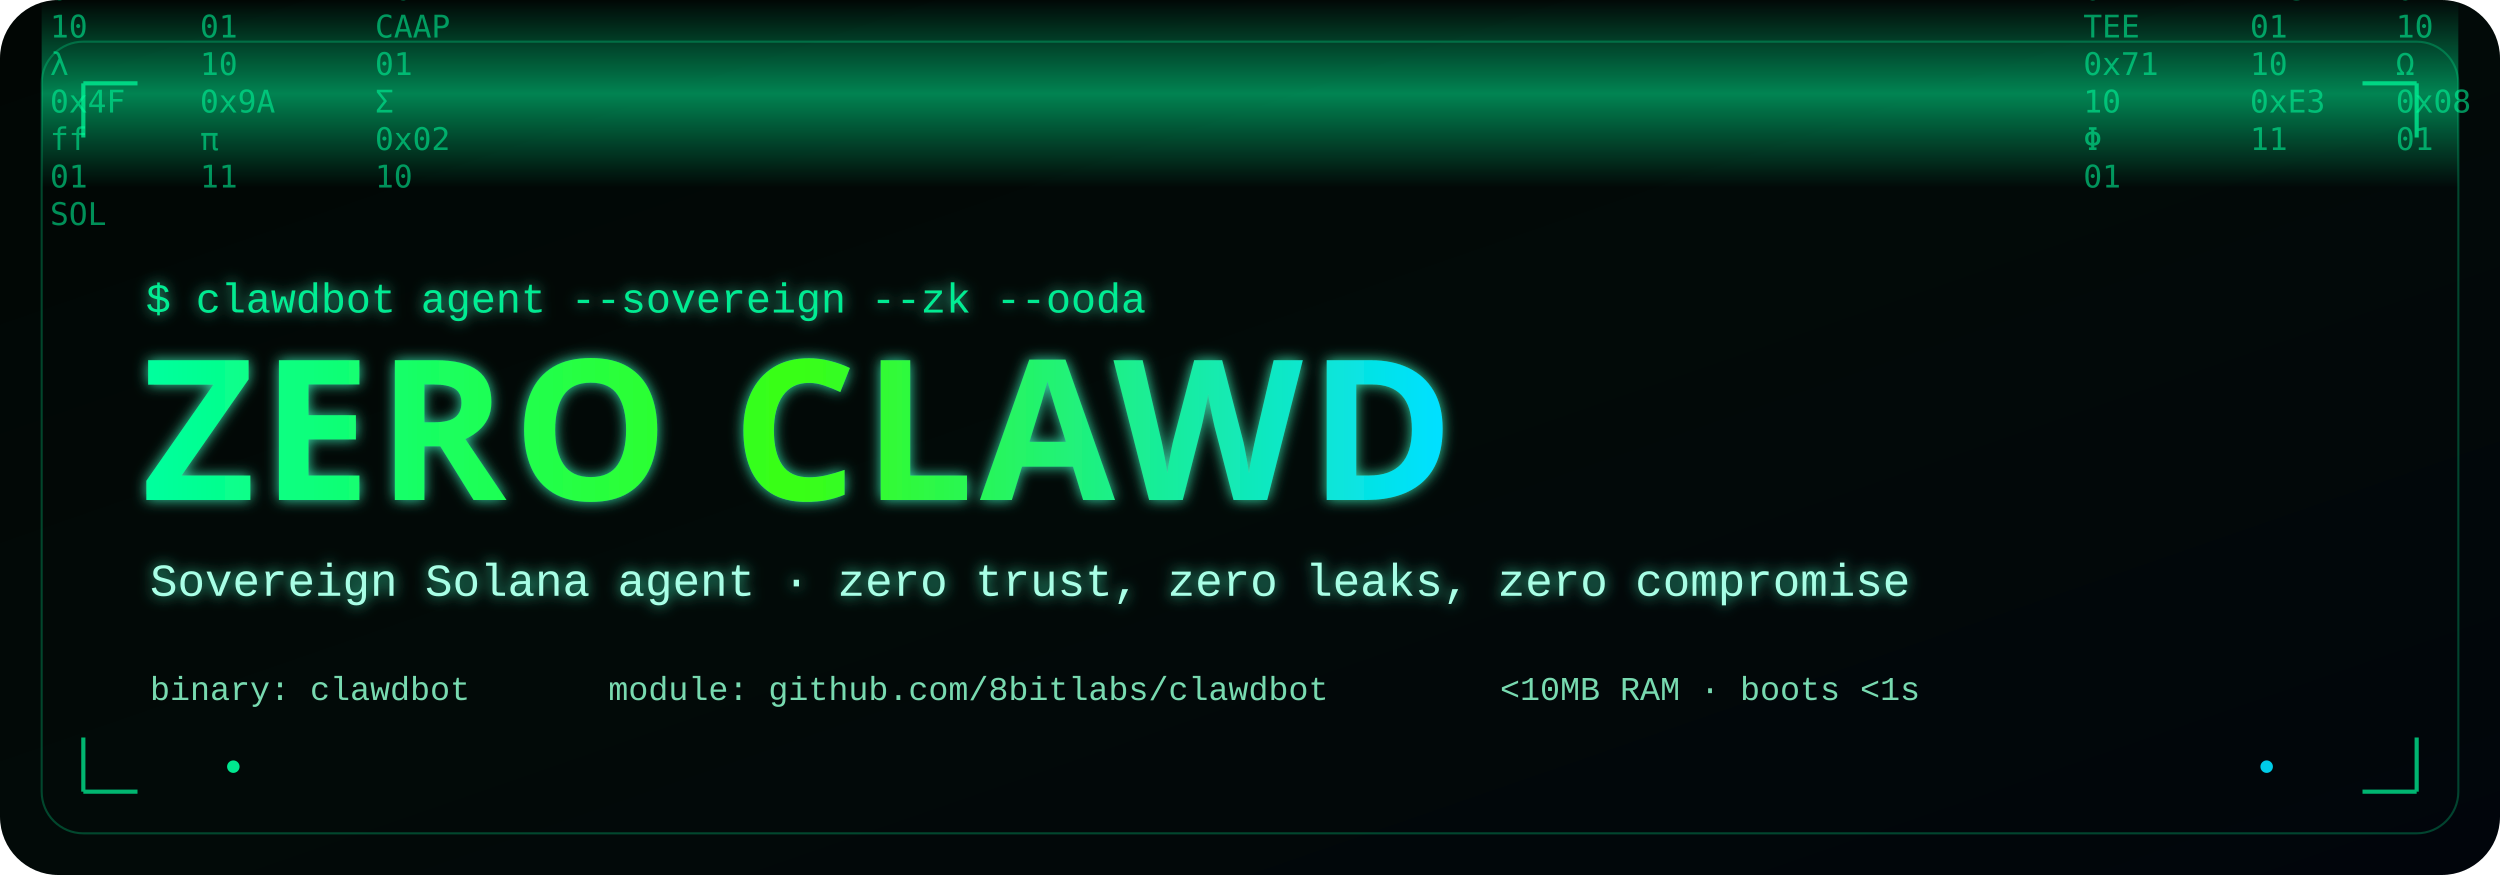
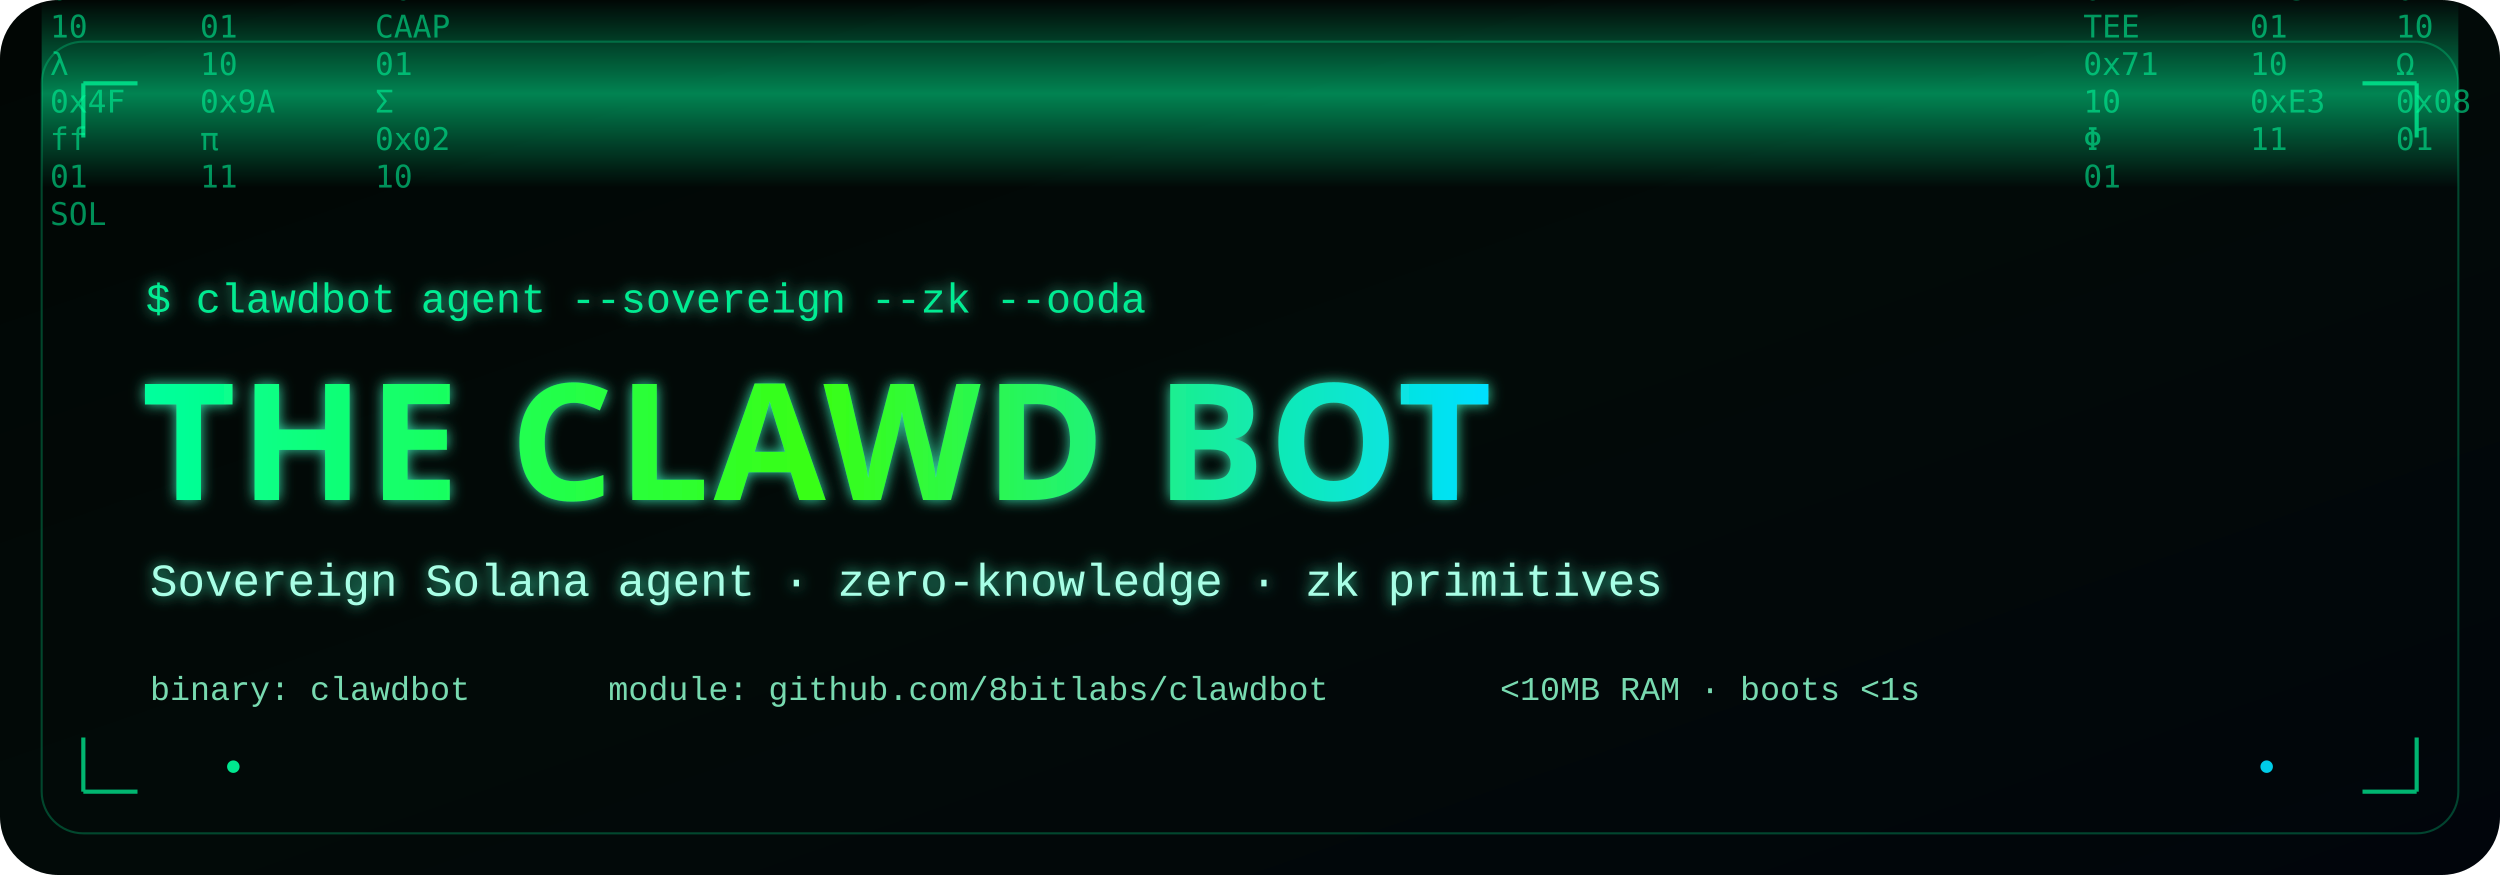
<svg xmlns="http://www.w3.org/2000/svg" width="1200" height="420" viewBox="0 0 1200 420" role="img" aria-labelledby="title desc">
  <defs>
    <linearGradient id="bg" x1="0" y1="0" x2="1" y2="1">
      <stop offset="0" stop-color="#010604" />
      <stop offset="0.5" stop-color="#020a08" />
      <stop offset="1" stop-color="#01050b" />
    </linearGradient>
    <linearGradient id="word" x1="0" y1="0" x2="1" y2="0">
      <stop offset="0" stop-color="#00ff9d" />
      <stop offset="0.5" stop-color="#39ff14" />
      <stop offset="1" stop-color="#00e0ff" />
    </linearGradient>
    <linearGradient id="scan" x1="0" y1="0" x2="0" y2="1">
      <stop offset="0" stop-color="#00ff9d" stop-opacity="0" />
      <stop offset="0.5" stop-color="#00ff9d" stop-opacity="0.5" />
      <stop offset="1" stop-color="#00ff9d" stop-opacity="0" />
    </linearGradient>
    <filter id="glow" x="-40%" y="-40%" width="180%" height="180%">
      <feGaussianBlur stdDeviation="3.2" result="blur" />
      <feColorMatrix in="blur" type="matrix" values="0 0 0 0 0.05 0 0 0 0 1 0 0 0 0 0.55 0 0 0 0.85 0" />
      <feMerge>
        <feMergeNode />
        <feMergeNode in="SourceGraphic" />
      </feMerge>
    </filter>
    <clipPath id="frame">
      <rect width="1200" height="420" rx="28" />
    </clipPath>
    <style>
      .mono { font-family: ui-monospace, SFMono-Regular, Menlo, Consolas, "Liberation Mono", monospace; }
      .rain { fill: #00ff9d; font-family: ui-monospace, Menlo, Consolas, monospace; font-size: 15px; }
    </style>
  </defs>
  <g clip-path="url(#frame)">
    <rect width="1200" height="420" fill="url(#bg)" />
    <g class="rain" opacity="0.55">
      <g>
        <text x="24" y="0">01</text>
        <text x="24" y="18">10</text>
        <text x="24" y="36">λ</text>
        <text x="24" y="54">0x4F</text>
        <text x="24" y="72">ff</text>
        <text x="24" y="90">01</text>
        <text x="24" y="108">SOL</text>
        <animateTransform attributeName="transform" type="translate" from="0 -120" to="0 460" dur="3.4s" repeatCount="indefinite" />
      </g>
      <g>
        <text x="96" y="0">zk</text>
        <text x="96" y="18">01</text>
        <text x="96" y="36">10</text>
        <text x="96" y="54">0x9A</text>
        <text x="96" y="72">π</text>
        <text x="96" y="90">11</text>
        <animateTransform attributeName="transform" type="translate" from="0 -160" to="0 460" dur="4.1s" repeatCount="indefinite" />
      </g>
      <g>
        <text x="180" y="0">10</text>
        <text x="180" y="18">CAAP</text>
        <text x="180" y="36">01</text>
        <text x="180" y="54">Σ</text>
        <text x="180" y="72">0x02</text>
        <text x="180" y="90">10</text>
        <animateTransform attributeName="transform" type="translate" from="0 -100" to="0 460" dur="3.7s" repeatCount="indefinite" />
      </g>
      <g>
        <text x="1000" y="0">01</text>
        <text x="1000" y="18">TEE</text>
        <text x="1000" y="36">0x71</text>
        <text x="1000" y="54">10</text>
        <text x="1000" y="72">Φ</text>
        <text x="1000" y="90">01</text>
        <animateTransform attributeName="transform" type="translate" from="0 -140" to="0 460" dur="3.9s" repeatCount="indefinite" />
      </g>
      <g>
        <text x="1080" y="0">DAS</text>
        <text x="1080" y="18">01</text>
        <text x="1080" y="36">10</text>
        <text x="1080" y="54">0xE3</text>
        <text x="1080" y="72">11</text>
        <animateTransform attributeName="transform" type="translate" from="0 -180" to="0 460" dur="4.4s" repeatCount="indefinite" />
      </g>
      <g>
        <text x="1150" y="0">01</text>
        <text x="1150" y="18">10</text>
        <text x="1150" y="36">Ω</text>
        <text x="1150" y="54">0x08</text>
        <text x="1150" y="72">01</text>
        <animateTransform attributeName="transform" type="translate" from="0 -110" to="0 460" dur="3.3s" repeatCount="indefinite" />
      </g>
    </g>
    <rect x="20" y="20" width="1160" height="380" rx="20" fill="none" stroke="#00ff9d" stroke-width="1" opacity="0.25" />
    <g filter="url(#glow)">
      <text x="70" y="150" class="mono" font-size="20" fill="#00ff9d" opacity="0.9">$ clawdbot agent --sovereign --zk --ooda</text>
-       <text x="68" y="240" font-family="ui-sans-serif, system-ui, sans-serif" font-size="94" font-weight="800" letter-spacing="3" fill="url(#word)">
-         ZERO CLAWD
+       <text x="68" y="240" font-family="ui-sans-serif, system-ui, sans-serif" font-size="78" font-weight="800" letter-spacing="2" fill="url(#word)">
+         THE CLAWD BOT
        <animate attributeName="opacity" values="1;0.82;1;0.94;1" dur="2.6s" repeatCount="indefinite" />
      </text>
-       <text x="72" y="286" class="mono" font-size="22" fill="#a8ffe6">Sovereign Solana agent · zero trust, zero leaks, zero compromise</text>
+       <text x="72" y="286" class="mono" font-size="22" fill="#a8ffe6">Sovereign Solana agent · zero-knowledge · zk primitives</text>
    </g>
    <g class="mono" font-size="16" fill="#8dffce" opacity="0.85">
      <text x="72" y="336">binary: clawdbot</text>
      <text x="292" y="336">module: github.com/8bitlabs/clawdbot</text>
      <text x="720" y="336">&lt;10MB RAM · boots &lt;1s</text>
    </g>
    <rect x="20" y="0" width="1160" height="90" fill="url(#scan)">
      <animate attributeName="y" from="-90" to="420" dur="2.9s" repeatCount="indefinite" />
    </rect>
    <g stroke="#00ff9d" stroke-width="2" opacity="0.7" fill="none">
      <path d="M40 40 L40 66 M40 40 L66 40" />
      <path d="M1160 40 L1160 66 M1160 40 L1134 40" />
      <path d="M40 380 L40 354 M40 380 L66 380" />
      <path d="M1160 380 L1160 354 M1160 380 L1134 380" />
    </g>
    <g opacity="0.9">
      <circle cx="112" cy="368" r="3" fill="#00ff9d">
        <animate attributeName="opacity" values="0.2;1;0.2" dur="1.5s" repeatCount="indefinite" />
      </circle>
      <circle cx="1088" cy="368" r="3" fill="#00e0ff">
        <animate attributeName="opacity" values="1;0.2;1" dur="1.7s" repeatCount="indefinite" />
      </circle>
    </g>
  </g>
</svg>
